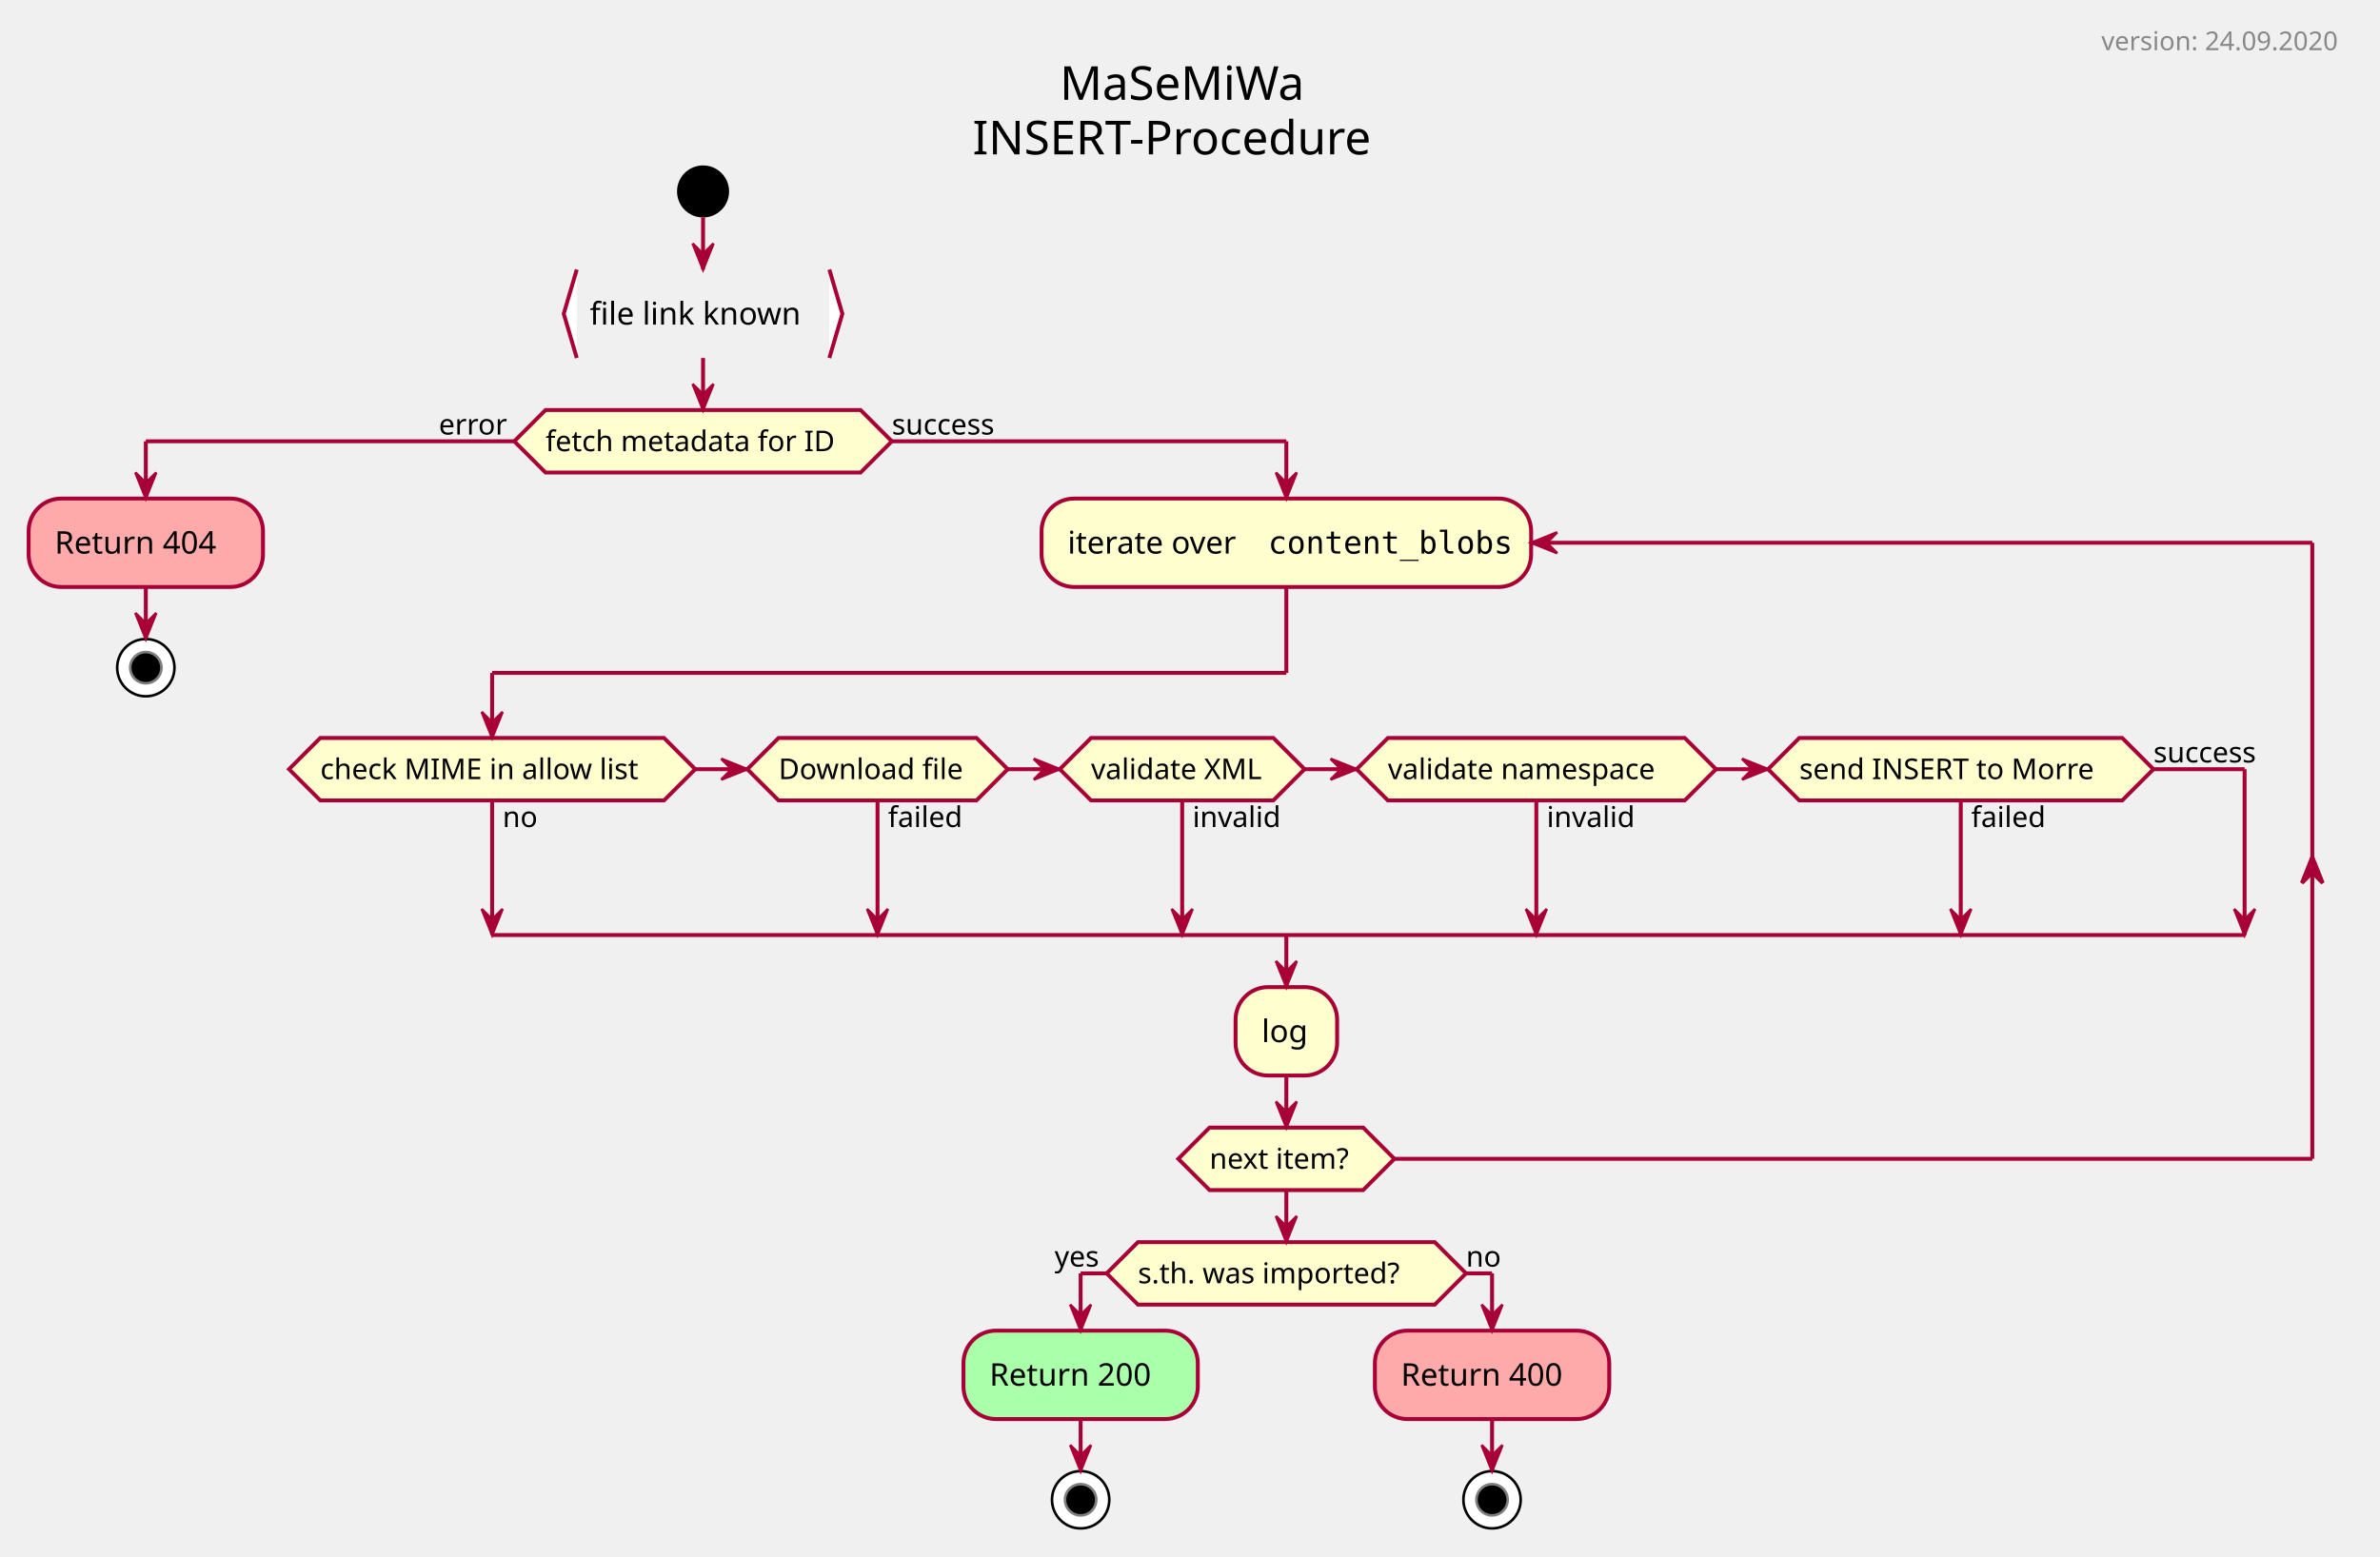
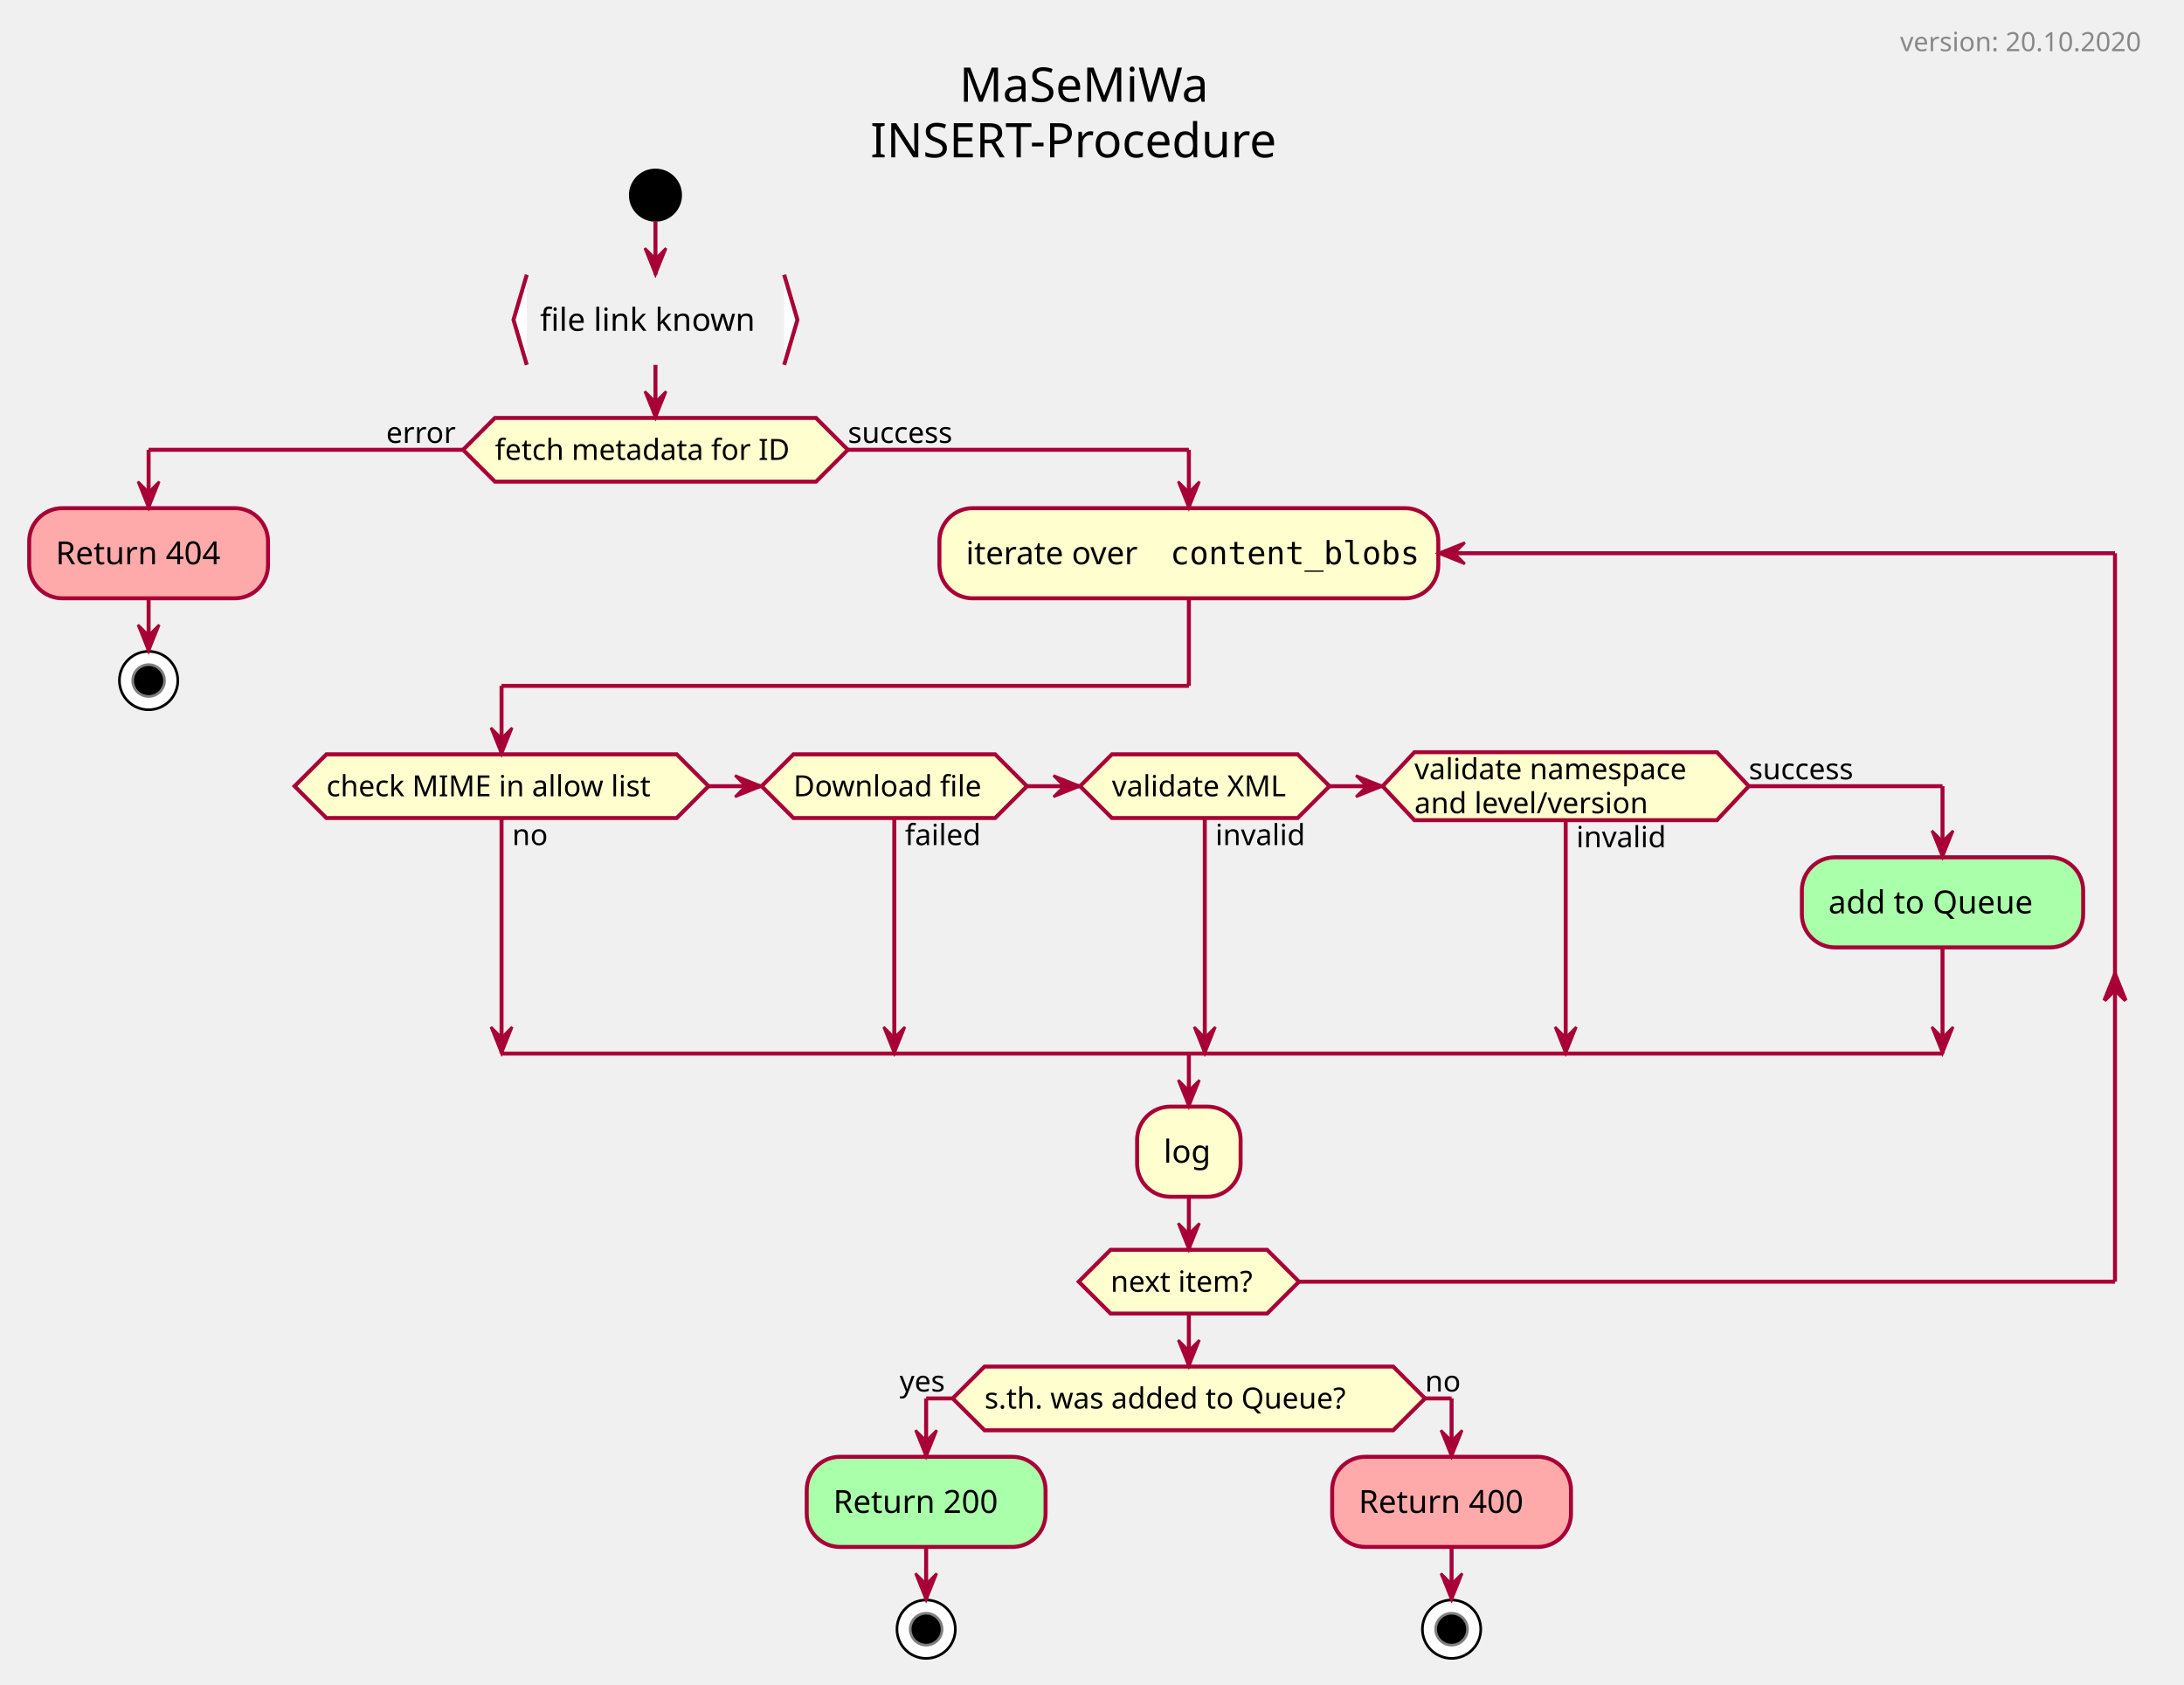
- <svg xmlns="http://www.w3.org/2000/svg" contentScriptType="application/ecmascript" contentStyleType="text/css" height="598px" preserveAspectRatio="none" style="width:914px;height:598px;" version="1.1" viewBox="0 0 914 598" width="914px" zoomAndPan="magnify">
+ <svg xmlns="http://www.w3.org/2000/svg" contentScriptType="application/ecmascript" contentStyleType="text/css" height="635px" preserveAspectRatio="none" style="width:823px;height:635px;" version="1.1" viewBox="0 0 823 635" width="823px" zoomAndPan="magnify">
  <defs />
  <g>
-     <text fill="#888888" font-family="sans-serif" font-size="10" lengthAdjust="spacingAndGlyphs" textLength="95" x="807" y="19.282">version: 24.09.2020</text>
-     <text fill="#000000" font-family="sans-serif" font-size="18" lengthAdjust="spacingAndGlyphs" textLength="98" x="407" y="38.349">MaSeMiWa</text>
-     <text fill="#000000" font-family="sans-serif" font-size="18" lengthAdjust="spacingAndGlyphs" textLength="165" x="373.5" y="59.302">INSERT-Procedure</text>
-     <ellipse cx="270" cy="73.547" fill="#000000" rx="10" ry="10" style="stroke: none; stroke-width: 1.0;" />
-     <path d="M221.5,103.547 L216.5,120.531 L221.5,137.516 M318.5,103.547 L323.5,120.531 L318.5,137.516 " fill="#FFFFFF" style="stroke: #A80036; stroke-width: 1.5;" />
-     <text fill="#000000" font-family="sans-serif" font-size="12" lengthAdjust="spacingAndGlyphs" textLength="87" x="226.5" y="124.686">file link known</text>
-     <polygon fill="#FEFECE" points="209.5,157.516,330.5,157.516,342.5,169.516,330.5,181.516,209.5,181.516,197.5,169.516,209.5,157.516" style="stroke: #A80036; stroke-width: 1.5;" />
-     <text fill="#000000" font-family="sans-serif" font-size="11" lengthAdjust="spacingAndGlyphs" textLength="121" x="209.5" y="173.324">fetch metadata for ID</text>
-     <text fill="#000000" font-family="sans-serif" font-size="11" lengthAdjust="spacingAndGlyphs" textLength="29" x="168.5" y="166.921">error</text>
-     <text fill="#000000" font-family="sans-serif" font-size="11" lengthAdjust="spacingAndGlyphs" textLength="47" x="342.5" y="166.921">success</text>
+     <text fill="#888888" font-family="sans-serif" font-size="10" lengthAdjust="spacingAndGlyphs" textLength="95" x="716" y="19.282">version: 20.10.2020</text>
+     <text fill="#000000" font-family="sans-serif" font-size="18" lengthAdjust="spacingAndGlyphs" textLength="98" x="361.5" y="38.349">MaSeMiWa</text>
+     <text fill="#000000" font-family="sans-serif" font-size="18" lengthAdjust="spacingAndGlyphs" textLength="165" x="328" y="59.302">INSERT-Procedure</text>
+     <ellipse cx="247" cy="73.547" fill="#000000" rx="10" ry="10" style="stroke: none; stroke-width: 1.0;" />
+     <path d="M198.5,103.547 L193.5,120.531 L198.5,137.516 M295.5,103.547 L300.5,120.531 L295.5,137.516 " fill="#FFFFFF" style="stroke: #A80036; stroke-width: 1.5;" />
+     <text fill="#000000" font-family="sans-serif" font-size="12" lengthAdjust="spacingAndGlyphs" textLength="87" x="203.5" y="124.686">file link known</text>
+     <polygon fill="#FEFECE" points="186.5,157.516,307.5,157.516,319.5,169.516,307.5,181.516,186.5,181.516,174.5,169.516,186.5,157.516" style="stroke: #A80036; stroke-width: 1.5;" />
+     <text fill="#000000" font-family="sans-serif" font-size="11" lengthAdjust="spacingAndGlyphs" textLength="121" x="186.5" y="173.324">fetch metadata for ID</text>
+     <text fill="#000000" font-family="sans-serif" font-size="11" lengthAdjust="spacingAndGlyphs" textLength="29" x="145.5" y="166.921">error</text>
+     <text fill="#000000" font-family="sans-serif" font-size="11" lengthAdjust="spacingAndGlyphs" textLength="47" x="319.5" y="166.921">success</text>
    <rect fill="#FFAAAA" height="33.969" rx="12.5" ry="12.5" style="stroke: #A80036; stroke-width: 1.5;" width="90" x="11" y="191.516" />
    <text fill="#000000" font-family="sans-serif" font-size="12" lengthAdjust="spacingAndGlyphs" textLength="70" x="21" y="212.654">Return 404</text>
    <ellipse cx="56" cy="256.484" fill="#FFFFFF" rx="11" ry="11" style="stroke: #000000; stroke-width: 1.0;" />
    <ellipse cx="56" cy="256.484" fill="#000000" rx="6" ry="6" style="stroke: #7F7F7F; stroke-width: 1.0;" />
-     <polygon fill="#FEFECE" points="123,283.484,255,283.484,267,295.484,255,307.484,123,307.484,111,295.484,123,283.484" style="stroke: #A80036; stroke-width: 1.5;" />
-     <text fill="#000000" font-family="sans-serif" font-size="11" lengthAdjust="spacingAndGlyphs" textLength="14" x="193" y="317.695">no</text>
-     <text fill="#000000" font-family="sans-serif" font-size="11" lengthAdjust="spacingAndGlyphs" textLength="132" x="123" y="299.293">check MIME in allow list</text>
-     <polygon fill="#FEFECE" points="299,283.484,375,283.484,387,295.484,375,307.484,299,307.484,287,295.484,299,283.484" style="stroke: #A80036; stroke-width: 1.5;" />
-     <text fill="#000000" font-family="sans-serif" font-size="11" lengthAdjust="spacingAndGlyphs" textLength="31" x="341" y="317.695">failed</text>
-     <text fill="#000000" font-family="sans-serif" font-size="11" lengthAdjust="spacingAndGlyphs" textLength="76" x="299" y="299.293">Download file</text>
-     <polygon fill="#FEFECE" points="419,283.484,489,283.484,501,295.484,489,307.484,419,307.484,407,295.484,419,283.484" style="stroke: #A80036; stroke-width: 1.5;" />
-     <text fill="#000000" font-family="sans-serif" font-size="11" lengthAdjust="spacingAndGlyphs" textLength="36" x="458" y="317.695">invalid</text>
-     <text fill="#000000" font-family="sans-serif" font-size="11" lengthAdjust="spacingAndGlyphs" textLength="70" x="419" y="299.293">validate XML</text>
-     <polygon fill="#FEFECE" points="533,283.484,647,283.484,659,295.484,647,307.484,533,307.484,521,295.484,533,283.484" style="stroke: #A80036; stroke-width: 1.5;" />
-     <text fill="#000000" font-family="sans-serif" font-size="11" lengthAdjust="spacingAndGlyphs" textLength="36" x="594" y="317.695">invalid</text>
-     <text fill="#000000" font-family="sans-serif" font-size="11" lengthAdjust="spacingAndGlyphs" textLength="114" x="533" y="299.293">validate namespace</text>
-     <polygon fill="#FEFECE" points="691,283.484,815,283.484,827,295.484,815,307.484,691,307.484,679,295.484,691,283.484" style="stroke: #A80036; stroke-width: 1.5;" />
-     <text fill="#000000" font-family="sans-serif" font-size="11" lengthAdjust="spacingAndGlyphs" textLength="31" x="757" y="317.695">failed</text>
-     <text fill="#000000" font-family="sans-serif" font-size="11" lengthAdjust="spacingAndGlyphs" textLength="124" x="691" y="299.293">send INSERT to Morre</text>
-     <text fill="#000000" font-family="sans-serif" font-size="11" lengthAdjust="spacingAndGlyphs" textLength="47" x="827" y="292.89">success</text>
-     <rect fill="#FEFECE" height="33.969" rx="12.5" ry="12.5" style="stroke: #A80036; stroke-width: 1.5;" width="39" x="474.5" y="379.195" />
-     <text fill="#000000" font-family="sans-serif" font-size="12" lengthAdjust="spacingAndGlyphs" textLength="19" x="484.5" y="400.334">log</text>
-     <rect fill="#FEFECE" height="33.969" rx="12.5" ry="12.5" style="stroke: #A80036; stroke-width: 1.5;" width="188" x="400" y="191.516" />
-     <text fill="#000000" font-family="sans-serif" font-size="12" lengthAdjust="spacingAndGlyphs" textLength="73" x="410" y="212.654">iterate over</text>
-     <text fill="#000000" font-family="monospace" font-size="12" lengthAdjust="spacingAndGlyphs" textLength="91" x="487" y="212.654">content_blobs</text>
-     <polygon fill="#FEFECE" points="464.5,433.164,523.5,433.164,535.5,445.164,523.5,457.164,464.5,457.164,452.5,445.164,464.5,433.164" style="stroke: #A80036; stroke-width: 1.5;" />
-     <text fill="#000000" font-family="sans-serif" font-size="11" lengthAdjust="spacingAndGlyphs" textLength="59" x="464.5" y="448.972">next item?</text>
-     <polygon fill="#FEFECE" points="437,477.164,551,477.164,563,489.164,551,501.164,437,501.164,425,489.164,437,477.164" style="stroke: #A80036; stroke-width: 1.5;" />
-     <text fill="#000000" font-family="sans-serif" font-size="11" lengthAdjust="spacingAndGlyphs" textLength="114" x="437" y="492.972">s.th. was imported?</text>
-     <text fill="#000000" font-family="sans-serif" font-size="11" lengthAdjust="spacingAndGlyphs" textLength="20" x="405" y="486.569">yes</text>
-     <text fill="#000000" font-family="sans-serif" font-size="11" lengthAdjust="spacingAndGlyphs" textLength="14" x="563" y="486.569">no</text>
-     <rect fill="#AAFFAA" height="33.969" rx="12.5" ry="12.5" style="stroke: #A80036; stroke-width: 1.5;" width="90" x="370" y="511.164" />
-     <text fill="#000000" font-family="sans-serif" font-size="12" lengthAdjust="spacingAndGlyphs" textLength="70" x="380" y="532.302">Return 200</text>
-     <ellipse cx="415" cy="576.132" fill="#FFFFFF" rx="11" ry="11" style="stroke: #000000; stroke-width: 1.0;" />
-     <ellipse cx="415" cy="576.132" fill="#000000" rx="6" ry="6" style="stroke: #7F7F7F; stroke-width: 1.0;" />
-     <rect fill="#FFAAAA" height="33.969" rx="12.5" ry="12.5" style="stroke: #A80036; stroke-width: 1.5;" width="90" x="528" y="511.164" />
-     <text fill="#000000" font-family="sans-serif" font-size="12" lengthAdjust="spacingAndGlyphs" textLength="70" x="538" y="532.302">Return 400</text>
-     <ellipse cx="573" cy="576.132" fill="#FFFFFF" rx="11" ry="11" style="stroke: #000000; stroke-width: 1.0;" />
-     <ellipse cx="573" cy="576.132" fill="#000000" rx="6" ry="6" style="stroke: #7F7F7F; stroke-width: 1.0;" />
-     <line style="stroke: #A80036; stroke-width: 1.5;" x1="270" x2="270" y1="83.547" y2="103.547" />
-     <polygon fill="#A80036" points="266,93.547,270,103.547,274,93.547,270,97.547" style="stroke: #A80036; stroke-width: 1.0;" />
+     <polygon fill="#FEFECE" points="123,284.289,255,284.289,267,296.289,255,308.289,123,308.289,111,296.289,123,284.289" style="stroke: #A80036; stroke-width: 1.5;" />
+     <text fill="#000000" font-family="sans-serif" font-size="11" lengthAdjust="spacingAndGlyphs" textLength="14" x="193" y="318.5">no</text>
+     <text fill="#000000" font-family="sans-serif" font-size="11" lengthAdjust="spacingAndGlyphs" textLength="132" x="123" y="300.097">check MIME in allow list</text>
+     <polygon fill="#FEFECE" points="299,284.289,375,284.289,387,296.289,375,308.289,299,308.289,287,296.289,299,284.289" style="stroke: #A80036; stroke-width: 1.5;" />
+     <text fill="#000000" font-family="sans-serif" font-size="11" lengthAdjust="spacingAndGlyphs" textLength="31" x="341" y="318.5">failed</text>
+     <text fill="#000000" font-family="sans-serif" font-size="11" lengthAdjust="spacingAndGlyphs" textLength="76" x="299" y="300.097">Download file</text>
+     <polygon fill="#FEFECE" points="419,284.289,489,284.289,501,296.289,489,308.289,419,308.289,407,296.289,419,284.289" style="stroke: #A80036; stroke-width: 1.5;" />
+     <text fill="#000000" font-family="sans-serif" font-size="11" lengthAdjust="spacingAndGlyphs" textLength="36" x="458" y="318.5">invalid</text>
+     <text fill="#000000" font-family="sans-serif" font-size="11" lengthAdjust="spacingAndGlyphs" textLength="70" x="419" y="300.097">validate XML</text>
+     <polygon fill="#FEFECE" points="533,283.484,647,283.484,659,296.289,647,309.094,533,309.094,521,296.289,533,283.484" style="stroke: #A80036; stroke-width: 1.5;" />
+     <text fill="#000000" font-family="sans-serif" font-size="11" lengthAdjust="spacingAndGlyphs" textLength="36" x="594" y="319.304">invalid</text>
+     <text fill="#000000" font-family="sans-serif" font-size="11" lengthAdjust="spacingAndGlyphs" textLength="114" x="533" y="293.695">validate namespace</text>
+     <text fill="#000000" font-family="sans-serif" font-size="11" lengthAdjust="spacingAndGlyphs" textLength="97" x="533" y="306.5">and level/version</text>
+     <text fill="#000000" font-family="sans-serif" font-size="11" lengthAdjust="spacingAndGlyphs" textLength="47" x="659" y="293.695">success</text>
+     <rect fill="#AAFFAA" height="33.969" rx="12.5" ry="12.5" style="stroke: #A80036; stroke-width: 1.5;" width="106" x="679" y="323.088" />
+     <text fill="#000000" font-family="sans-serif" font-size="12" lengthAdjust="spacingAndGlyphs" textLength="86" x="689" y="344.227">add to Queue</text>
+     <rect fill="#FEFECE" height="33.969" rx="12.5" ry="12.5" style="stroke: #A80036; stroke-width: 1.5;" width="39" x="428.5" y="417.057" />
+     <text fill="#000000" font-family="sans-serif" font-size="12" lengthAdjust="spacingAndGlyphs" textLength="19" x="438.5" y="438.195">log</text>
+     <rect fill="#FEFECE" height="33.969" rx="12.5" ry="12.5" style="stroke: #A80036; stroke-width: 1.5;" width="188" x="354" y="191.516" />
+     <text fill="#000000" font-family="sans-serif" font-size="12" lengthAdjust="spacingAndGlyphs" textLength="73" x="364" y="212.654">iterate over</text>
+     <text fill="#000000" font-family="monospace" font-size="12" lengthAdjust="spacingAndGlyphs" textLength="91" x="441" y="212.654">content_blobs</text>
+     <polygon fill="#FEFECE" points="418.5,471.025,477.5,471.025,489.5,483.025,477.5,495.025,418.5,495.025,406.5,483.025,418.5,471.025" style="stroke: #A80036; stroke-width: 1.5;" />
+     <text fill="#000000" font-family="sans-serif" font-size="11" lengthAdjust="spacingAndGlyphs" textLength="59" x="418.5" y="486.834">next item?</text>
+     <polygon fill="#FEFECE" points="371,515.025,525,515.025,537,527.025,525,539.025,371,539.025,359,527.025,371,515.025" style="stroke: #A80036; stroke-width: 1.5;" />
+     <text fill="#000000" font-family="sans-serif" font-size="11" lengthAdjust="spacingAndGlyphs" textLength="154" x="371" y="530.833">s.th. was added to Queue?</text>
+     <text fill="#000000" font-family="sans-serif" font-size="11" lengthAdjust="spacingAndGlyphs" textLength="20" x="339" y="524.431">yes</text>
+     <text fill="#000000" font-family="sans-serif" font-size="11" lengthAdjust="spacingAndGlyphs" textLength="14" x="537" y="524.431">no</text>
+     <rect fill="#AAFFAA" height="33.969" rx="12.5" ry="12.5" style="stroke: #A80036; stroke-width: 1.5;" width="90" x="304" y="549.025" />
+     <text fill="#000000" font-family="sans-serif" font-size="12" lengthAdjust="spacingAndGlyphs" textLength="70" x="314" y="570.164">Return 200</text>
+     <ellipse cx="349" cy="613.994" fill="#FFFFFF" rx="11" ry="11" style="stroke: #000000; stroke-width: 1.0;" />
+     <ellipse cx="349" cy="613.994" fill="#000000" rx="6" ry="6" style="stroke: #7F7F7F; stroke-width: 1.0;" />
+     <rect fill="#FFAAAA" height="33.969" rx="12.5" ry="12.5" style="stroke: #A80036; stroke-width: 1.5;" width="90" x="502" y="549.025" />
+     <text fill="#000000" font-family="sans-serif" font-size="12" lengthAdjust="spacingAndGlyphs" textLength="70" x="512" y="570.164">Return 400</text>
+     <ellipse cx="547" cy="613.994" fill="#FFFFFF" rx="11" ry="11" style="stroke: #000000; stroke-width: 1.0;" />
+     <ellipse cx="547" cy="613.994" fill="#000000" rx="6" ry="6" style="stroke: #7F7F7F; stroke-width: 1.0;" />
+     <line style="stroke: #A80036; stroke-width: 1.5;" x1="247" x2="247" y1="83.547" y2="103.547" />
+     <polygon fill="#A80036" points="243,93.547,247,103.547,251,93.547,247,97.547" style="stroke: #A80036; stroke-width: 1.0;" />
    <line style="stroke: #A80036; stroke-width: 1.5;" x1="56" x2="56" y1="225.484" y2="245.484" />
    <polygon fill="#A80036" points="52,235.484,56,245.484,60,235.484,56,239.484" style="stroke: #A80036; stroke-width: 1.0;" />
-     <line style="stroke: #A80036; stroke-width: 1.5;" x1="189" x2="189" y1="307.484" y2="359.195" />
-     <polygon fill="#A80036" points="185,349.195,189,359.195,193,349.195,189,353.195" style="stroke: #A80036; stroke-width: 1.0;" />
-     <line style="stroke: #A80036; stroke-width: 1.5;" x1="337" x2="337" y1="307.484" y2="359.195" />
-     <polygon fill="#A80036" points="333,349.195,337,359.195,341,349.195,337,353.195" style="stroke: #A80036; stroke-width: 1.0;" />
-     <line style="stroke: #A80036; stroke-width: 1.5;" x1="454" x2="454" y1="307.484" y2="359.195" />
-     <polygon fill="#A80036" points="450,349.195,454,359.195,458,349.195,454,353.195" style="stroke: #A80036; stroke-width: 1.0;" />
-     <line style="stroke: #A80036; stroke-width: 1.5;" x1="590" x2="590" y1="307.484" y2="359.195" />
-     <polygon fill="#A80036" points="586,349.195,590,359.195,594,349.195,590,353.195" style="stroke: #A80036; stroke-width: 1.0;" />
-     <line style="stroke: #A80036; stroke-width: 1.5;" x1="753" x2="753" y1="307.484" y2="359.195" />
-     <polygon fill="#A80036" points="749,349.195,753,359.195,757,349.195,753,353.195" style="stroke: #A80036; stroke-width: 1.0;" />
-     <line style="stroke: #A80036; stroke-width: 1.5;" x1="267" x2="287" y1="295.484" y2="295.484" />
-     <polygon fill="#A80036" points="277,291.484,287,295.484,277,299.484,281,295.484" style="stroke: #A80036; stroke-width: 1.0;" />
-     <line style="stroke: #A80036; stroke-width: 1.5;" x1="387" x2="407" y1="295.484" y2="295.484" />
-     <polygon fill="#A80036" points="397,291.484,407,295.484,397,299.484,401,295.484" style="stroke: #A80036; stroke-width: 1.0;" />
-     <line style="stroke: #A80036; stroke-width: 1.5;" x1="501" x2="521" y1="295.484" y2="295.484" />
-     <polygon fill="#A80036" points="511,291.484,521,295.484,511,299.484,515,295.484" style="stroke: #A80036; stroke-width: 1.0;" />
-     <line style="stroke: #A80036; stroke-width: 1.5;" x1="659" x2="679" y1="295.484" y2="295.484" />
-     <polygon fill="#A80036" points="669,291.484,679,295.484,669,299.484,673,295.484" style="stroke: #A80036; stroke-width: 1.0;" />
-     <line style="stroke: #A80036; stroke-width: 1.5;" x1="494" x2="494" y1="225.484" y2="258.484" />
-     <line style="stroke: #A80036; stroke-width: 1.5;" x1="494" x2="189" y1="258.484" y2="258.484" />
-     <line style="stroke: #A80036; stroke-width: 1.5;" x1="189" x2="189" y1="258.484" y2="283.484" />
-     <polygon fill="#A80036" points="185,273.484,189,283.484,193,273.484,189,277.484" style="stroke: #A80036; stroke-width: 1.0;" />
-     <line style="stroke: #A80036; stroke-width: 1.5;" x1="827" x2="862" y1="295.484" y2="295.484" />
-     <line style="stroke: #A80036; stroke-width: 1.5;" x1="862" x2="862" y1="295.484" y2="359.195" />
-     <polygon fill="#A80036" points="858,349.195,862,359.195,866,349.195,862,353.195" style="stroke: #A80036; stroke-width: 1.0;" />
-     <line style="stroke: #A80036; stroke-width: 1.5;" x1="189" x2="862" y1="359.195" y2="359.195" />
-     <line style="stroke: #A80036; stroke-width: 1.5;" x1="494" x2="494" y1="359.195" y2="379.195" />
-     <polygon fill="#A80036" points="490,369.195,494,379.195,498,369.195,494,373.195" style="stroke: #A80036; stroke-width: 1.0;" />
-     <line style="stroke: #A80036; stroke-width: 1.5;" x1="535.5" x2="888" y1="445.164" y2="445.164" />
-     <polygon fill="#A80036" points="884,339.195,888,329.195,892,339.195,888,335.195" style="stroke: #A80036; stroke-width: 1.5;" />
-     <line style="stroke: #A80036; stroke-width: 1.5;" x1="888" x2="888" y1="208.5" y2="445.164" />
-     <line style="stroke: #A80036; stroke-width: 1.5;" x1="888" x2="588" y1="208.5" y2="208.5" />
-     <polygon fill="#A80036" points="598,204.5,588,208.5,598,212.5,594,208.5" style="stroke: #A80036; stroke-width: 1.0;" />
-     <line style="stroke: #A80036; stroke-width: 1.5;" x1="494" x2="494" y1="413.164" y2="433.164" />
-     <polygon fill="#A80036" points="490,423.164,494,433.164,498,423.164,494,427.164" style="stroke: #A80036; stroke-width: 1.0;" />
-     <line style="stroke: #A80036; stroke-width: 1.5;" x1="415" x2="415" y1="545.132" y2="565.132" />
-     <polygon fill="#A80036" points="411,555.132,415,565.132,419,555.132,415,559.132" style="stroke: #A80036; stroke-width: 1.0;" />
-     <line style="stroke: #A80036; stroke-width: 1.5;" x1="573" x2="573" y1="545.132" y2="565.132" />
-     <polygon fill="#A80036" points="569,555.132,573,565.132,577,555.132,573,559.132" style="stroke: #A80036; stroke-width: 1.0;" />
-     <line style="stroke: #A80036; stroke-width: 1.5;" x1="425" x2="415" y1="489.164" y2="489.164" />
-     <line style="stroke: #A80036; stroke-width: 1.5;" x1="415" x2="415" y1="489.164" y2="511.164" />
-     <polygon fill="#A80036" points="411,501.164,415,511.164,419,501.164,415,505.164" style="stroke: #A80036; stroke-width: 1.0;" />
-     <line style="stroke: #A80036; stroke-width: 1.5;" x1="563" x2="573" y1="489.164" y2="489.164" />
-     <line style="stroke: #A80036; stroke-width: 1.5;" x1="573" x2="573" y1="489.164" y2="511.164" />
-     <polygon fill="#A80036" points="569,501.164,573,511.164,577,501.164,573,505.164" style="stroke: #A80036; stroke-width: 1.0;" />
-     <line style="stroke: #A80036; stroke-width: 1.5;" x1="494" x2="494" y1="457.164" y2="477.164" />
-     <polygon fill="#A80036" points="490,467.164,494,477.164,498,467.164,494,471.164" style="stroke: #A80036; stroke-width: 1.0;" />
-     <line style="stroke: #A80036; stroke-width: 1.5;" x1="197.5" x2="56" y1="169.516" y2="169.516" />
+     <line style="stroke: #A80036; stroke-width: 1.5;" x1="189" x2="189" y1="308.289" y2="397.057" />
+     <polygon fill="#A80036" points="185,387.057,189,397.057,193,387.057,189,391.057" style="stroke: #A80036; stroke-width: 1.0;" />
+     <line style="stroke: #A80036; stroke-width: 1.5;" x1="337" x2="337" y1="308.289" y2="397.057" />
+     <polygon fill="#A80036" points="333,387.057,337,397.057,341,387.057,337,391.057" style="stroke: #A80036; stroke-width: 1.0;" />
+     <line style="stroke: #A80036; stroke-width: 1.5;" x1="454" x2="454" y1="308.289" y2="397.057" />
+     <polygon fill="#A80036" points="450,387.057,454,397.057,458,387.057,454,391.057" style="stroke: #A80036; stroke-width: 1.0;" />
+     <line style="stroke: #A80036; stroke-width: 1.5;" x1="590" x2="590" y1="309.094" y2="397.057" />
+     <polygon fill="#A80036" points="586,387.057,590,397.057,594,387.057,590,391.057" style="stroke: #A80036; stroke-width: 1.0;" />
+     <line style="stroke: #A80036; stroke-width: 1.5;" x1="267" x2="287" y1="296.289" y2="296.289" />
+     <polygon fill="#A80036" points="277,292.289,287,296.289,277,300.289,281,296.289" style="stroke: #A80036; stroke-width: 1.0;" />
+     <line style="stroke: #A80036; stroke-width: 1.5;" x1="387" x2="407" y1="296.289" y2="296.289" />
+     <polygon fill="#A80036" points="397,292.289,407,296.289,397,300.289,401,296.289" style="stroke: #A80036; stroke-width: 1.0;" />
+     <line style="stroke: #A80036; stroke-width: 1.5;" x1="501" x2="521" y1="296.289" y2="296.289" />
+     <polygon fill="#A80036" points="511,292.289,521,296.289,511,300.289,515,296.289" style="stroke: #A80036; stroke-width: 1.0;" />
+     <line style="stroke: #A80036; stroke-width: 1.5;" x1="448" x2="448" y1="225.484" y2="258.484" />
+     <line style="stroke: #A80036; stroke-width: 1.5;" x1="448" x2="189" y1="258.484" y2="258.484" />
+     <line style="stroke: #A80036; stroke-width: 1.5;" x1="189" x2="189" y1="258.484" y2="284.289" />
+     <polygon fill="#A80036" points="185,274.289,189,284.289,193,274.289,189,278.289" style="stroke: #A80036; stroke-width: 1.0;" />
+     <line style="stroke: #A80036; stroke-width: 1.5;" x1="659" x2="732" y1="296.289" y2="296.289" />
+     <line style="stroke: #A80036; stroke-width: 1.5;" x1="732" x2="732" y1="296.289" y2="323.088" />
+     <polygon fill="#A80036" points="728,313.088,732,323.088,736,313.088,732,317.088" style="stroke: #A80036; stroke-width: 1.0;" />
+     <line style="stroke: #A80036; stroke-width: 1.5;" x1="732" x2="732" y1="357.057" y2="397.057" />
+     <polygon fill="#A80036" points="728,387.057,732,397.057,736,387.057,732,391.057" style="stroke: #A80036; stroke-width: 1.0;" />
+     <line style="stroke: #A80036; stroke-width: 1.5;" x1="189" x2="732" y1="397.057" y2="397.057" />
+     <line style="stroke: #A80036; stroke-width: 1.5;" x1="448" x2="448" y1="397.057" y2="417.057" />
+     <polygon fill="#A80036" points="444,407.057,448,417.057,452,407.057,448,411.057" style="stroke: #A80036; stroke-width: 1.0;" />
+     <line style="stroke: #A80036; stroke-width: 1.5;" x1="489.5" x2="797" y1="483.025" y2="483.025" />
+     <polygon fill="#A80036" points="793,377.057,797,367.057,801,377.057,797,373.057" style="stroke: #A80036; stroke-width: 1.5;" />
+     <line style="stroke: #A80036; stroke-width: 1.5;" x1="797" x2="797" y1="208.5" y2="483.025" />
+     <line style="stroke: #A80036; stroke-width: 1.5;" x1="797" x2="542" y1="208.5" y2="208.5" />
+     <polygon fill="#A80036" points="552,204.5,542,208.5,552,212.5,548,208.5" style="stroke: #A80036; stroke-width: 1.0;" />
+     <line style="stroke: #A80036; stroke-width: 1.5;" x1="448" x2="448" y1="451.025" y2="471.025" />
+     <polygon fill="#A80036" points="444,461.025,448,471.025,452,461.025,448,465.025" style="stroke: #A80036; stroke-width: 1.0;" />
+     <line style="stroke: #A80036; stroke-width: 1.5;" x1="349" x2="349" y1="582.994" y2="602.994" />
+     <polygon fill="#A80036" points="345,592.994,349,602.994,353,592.994,349,596.994" style="stroke: #A80036; stroke-width: 1.0;" />
+     <line style="stroke: #A80036; stroke-width: 1.5;" x1="547" x2="547" y1="582.994" y2="602.994" />
+     <polygon fill="#A80036" points="543,592.994,547,602.994,551,592.994,547,596.994" style="stroke: #A80036; stroke-width: 1.0;" />
+     <line style="stroke: #A80036; stroke-width: 1.5;" x1="359" x2="349" y1="527.025" y2="527.025" />
+     <line style="stroke: #A80036; stroke-width: 1.5;" x1="349" x2="349" y1="527.025" y2="549.025" />
+     <polygon fill="#A80036" points="345,539.025,349,549.025,353,539.025,349,543.025" style="stroke: #A80036; stroke-width: 1.0;" />
+     <line style="stroke: #A80036; stroke-width: 1.5;" x1="537" x2="547" y1="527.025" y2="527.025" />
+     <line style="stroke: #A80036; stroke-width: 1.5;" x1="547" x2="547" y1="527.025" y2="549.025" />
+     <polygon fill="#A80036" points="543,539.025,547,549.025,551,539.025,547,543.025" style="stroke: #A80036; stroke-width: 1.0;" />
+     <line style="stroke: #A80036; stroke-width: 1.5;" x1="448" x2="448" y1="495.025" y2="515.025" />
+     <polygon fill="#A80036" points="444,505.025,448,515.025,452,505.025,448,509.025" style="stroke: #A80036; stroke-width: 1.0;" />
+     <line style="stroke: #A80036; stroke-width: 1.5;" x1="174.5" x2="56" y1="169.516" y2="169.516" />
    <line style="stroke: #A80036; stroke-width: 1.5;" x1="56" x2="56" y1="169.516" y2="191.516" />
    <polygon fill="#A80036" points="52,181.516,56,191.516,60,181.516,56,185.516" style="stroke: #A80036; stroke-width: 1.0;" />
-     <line style="stroke: #A80036; stroke-width: 1.5;" x1="342.5" x2="494" y1="169.516" y2="169.516" />
-     <line style="stroke: #A80036; stroke-width: 1.5;" x1="494" x2="494" y1="169.516" y2="191.516" />
-     <polygon fill="#A80036" points="490,181.516,494,191.516,498,181.516,494,185.516" style="stroke: #A80036; stroke-width: 1.0;" />
-     <line style="stroke: #A80036; stroke-width: 1.5;" x1="270" x2="270" y1="137.516" y2="157.516" />
-     <polygon fill="#A80036" points="266,147.516,270,157.516,274,147.516,270,151.516" style="stroke: #A80036; stroke-width: 1.0;" />
+     <line style="stroke: #A80036; stroke-width: 1.5;" x1="319.5" x2="448" y1="169.516" y2="169.516" />
+     <line style="stroke: #A80036; stroke-width: 1.5;" x1="448" x2="448" y1="169.516" y2="191.516" />
+     <polygon fill="#A80036" points="444,181.516,448,191.516,452,181.516,448,185.516" style="stroke: #A80036; stroke-width: 1.0;" />
+     <line style="stroke: #A80036; stroke-width: 1.5;" x1="247" x2="247" y1="137.516" y2="157.516" />
+     <polygon fill="#A80036" points="243,147.516,247,157.516,251,147.516,247,151.516" style="stroke: #A80036; stroke-width: 1.0;" />
  </g>
</svg>
